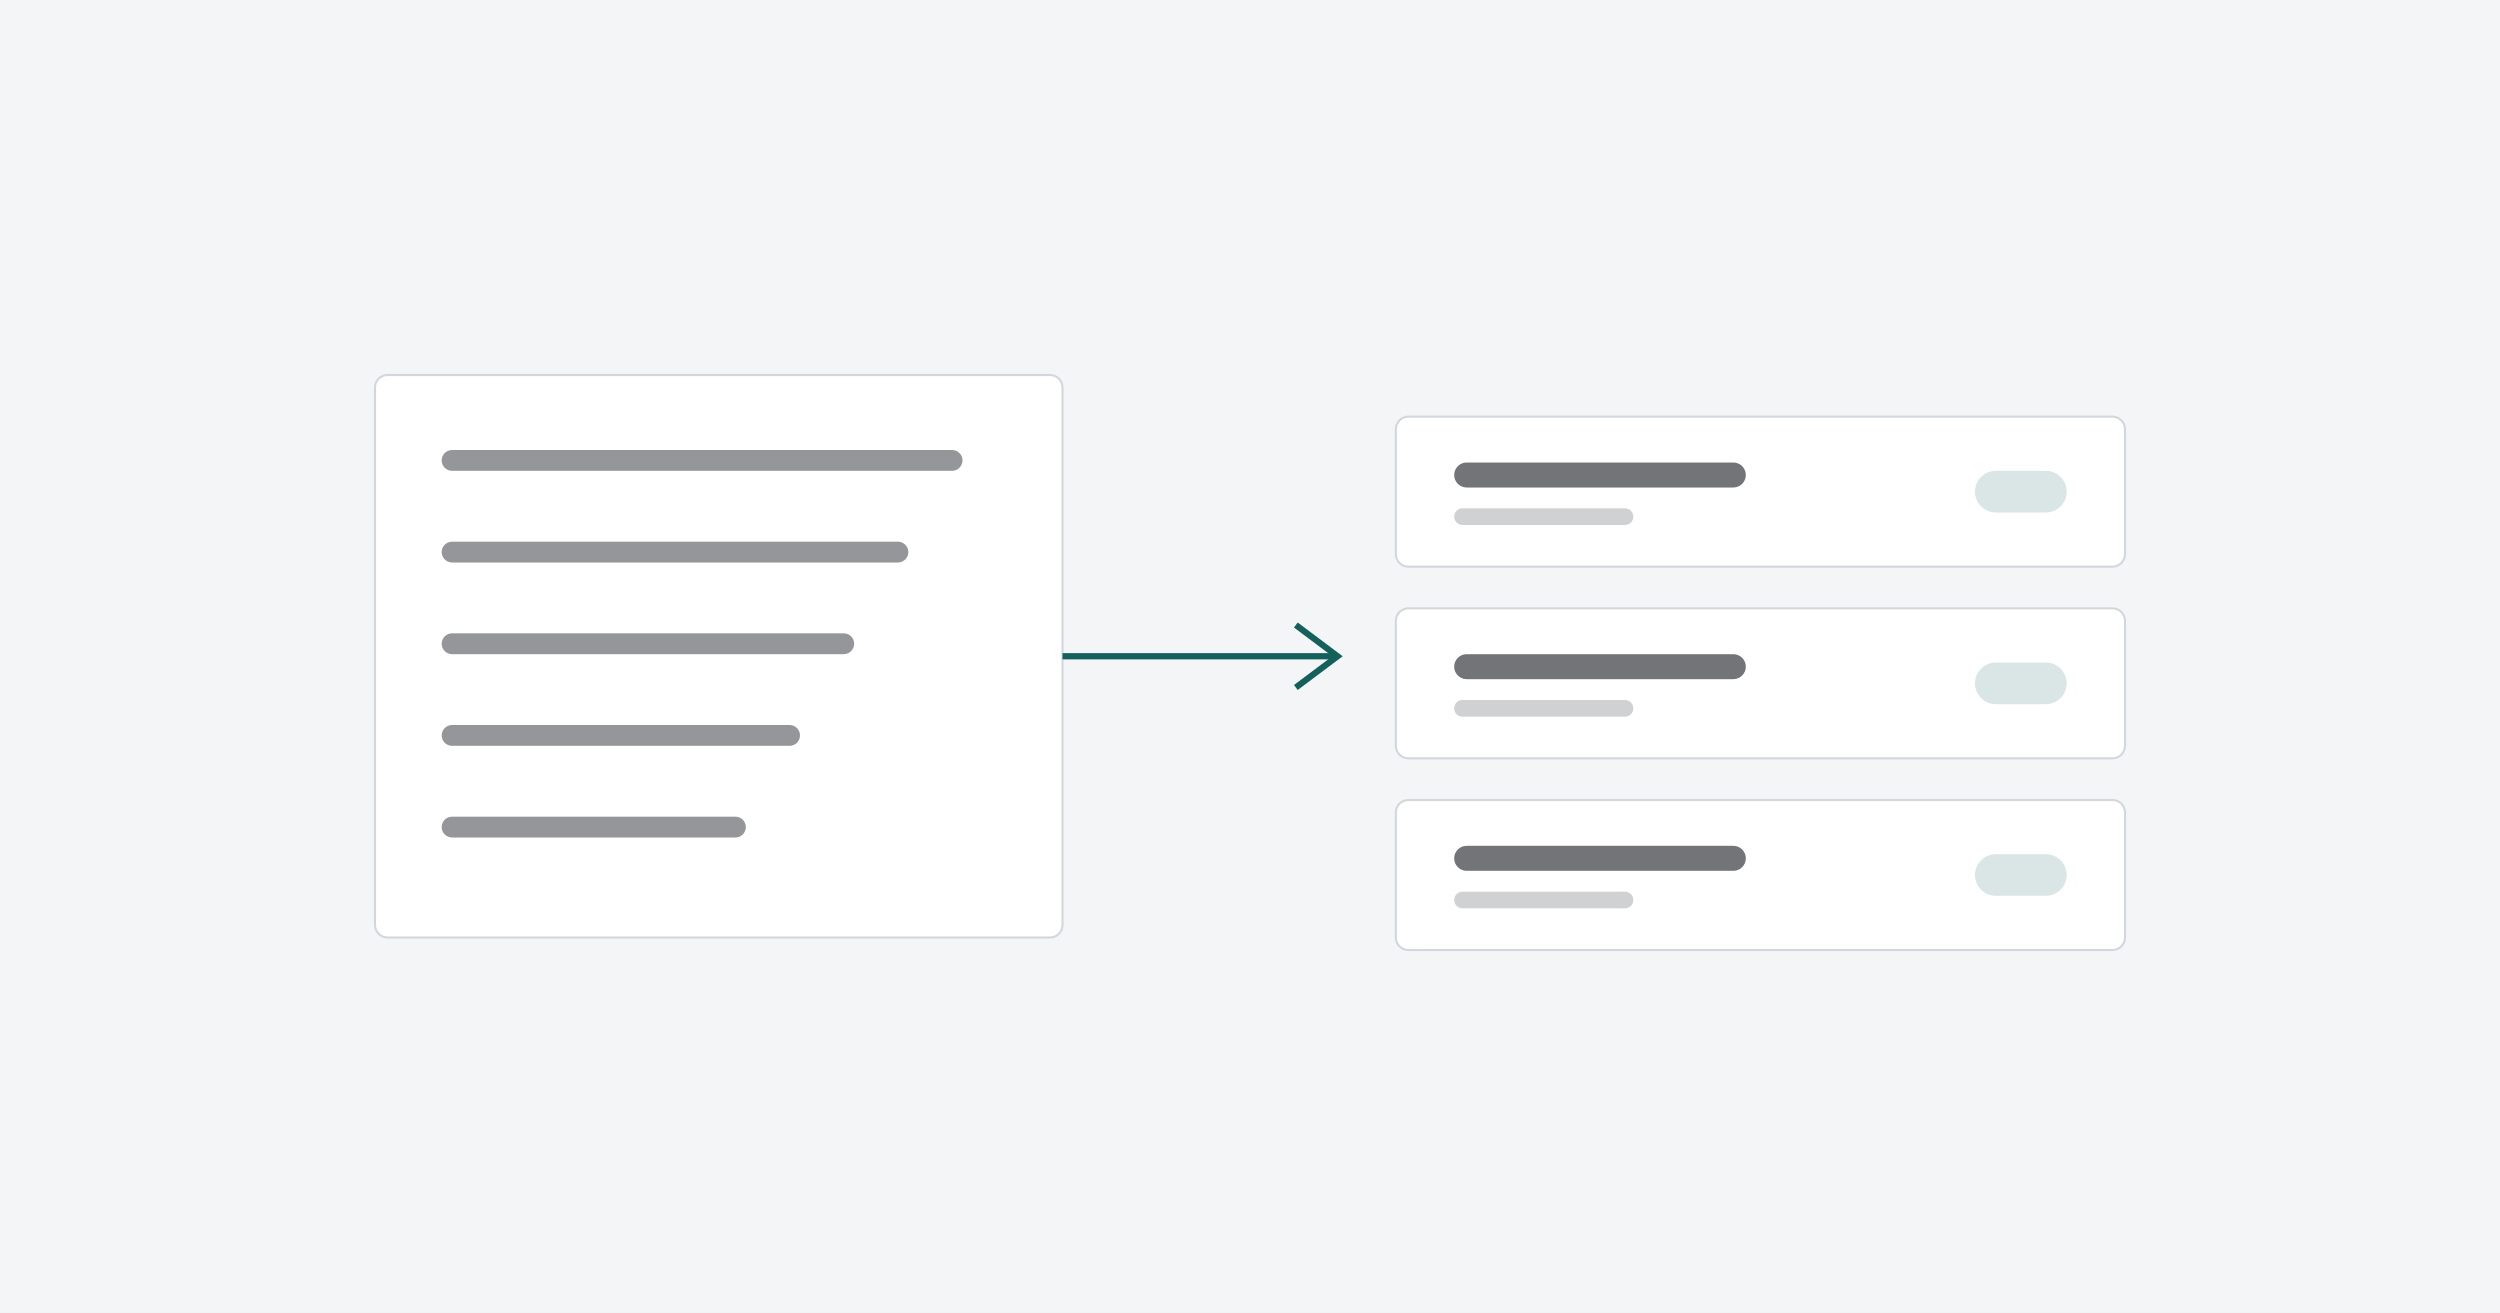
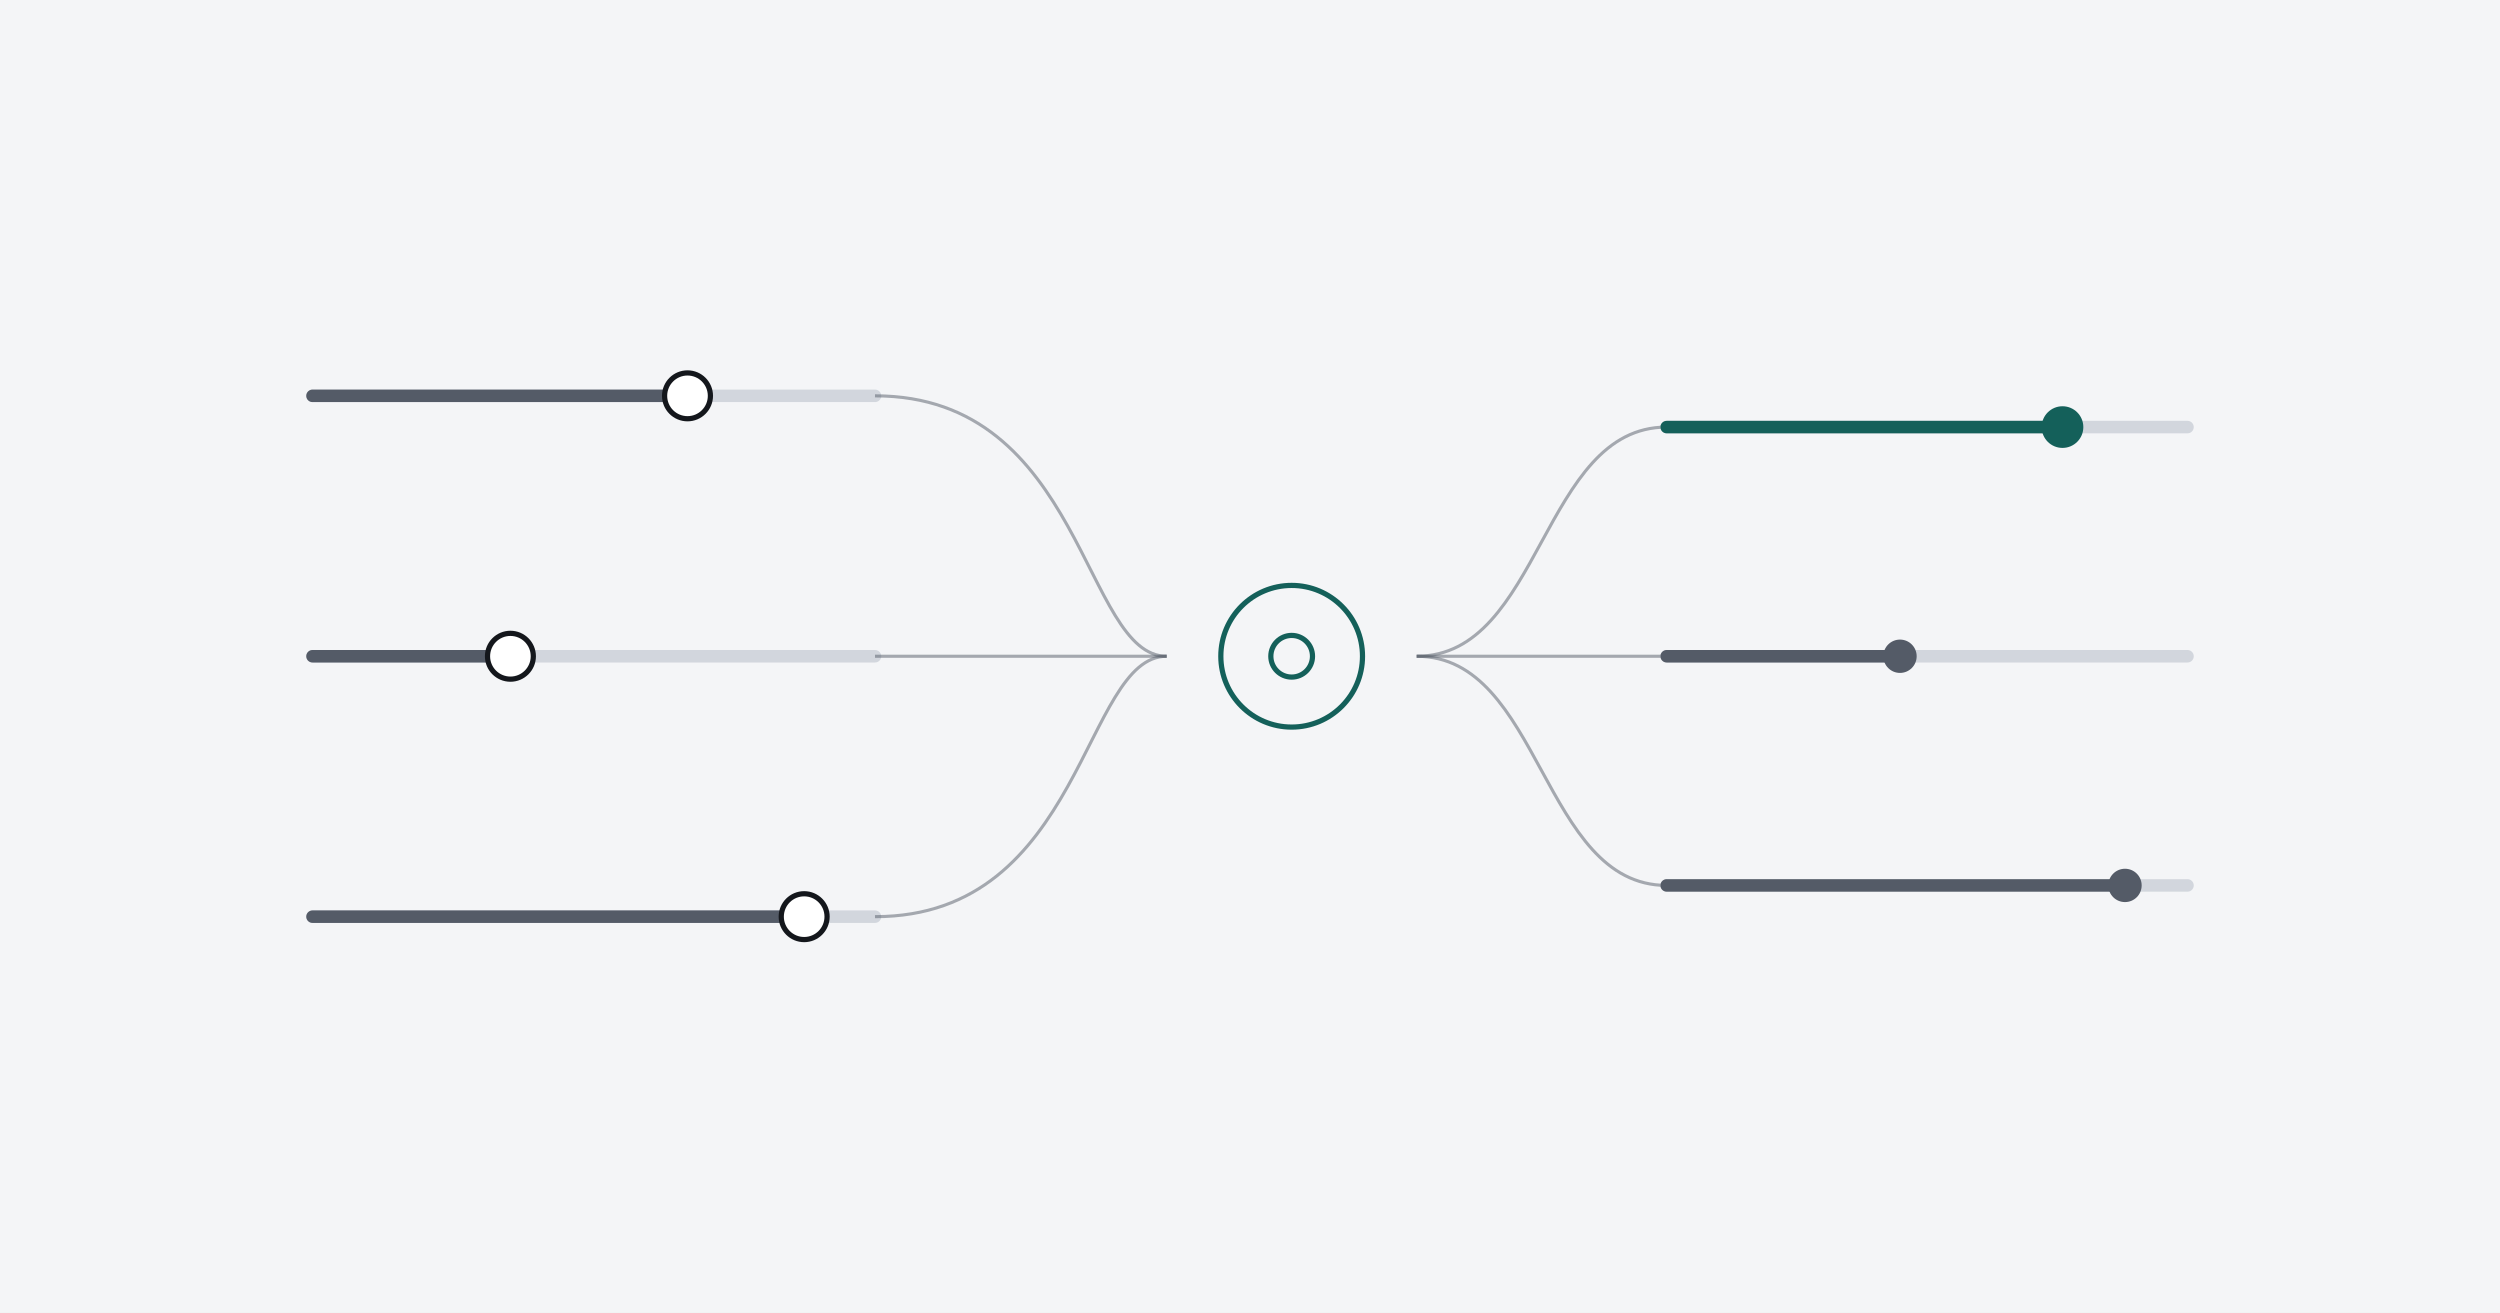
- <svg xmlns="http://www.w3.org/2000/svg" viewBox="0 0 1200 630" width="1200" height="630" role="img">
-   <rect width="1200" height="630" fill="#f4f5f7" />
-   <rect x="180" y="180" width="330" height="270" rx="6" fill="#ffffff" stroke="#d2d6dd" />
-   <rect x="212" y="216" width="250" height="10" rx="5" fill="#14171c" opacity="0.45" />
-   <rect x="212" y="260" width="224" height="10" rx="5" fill="#14171c" opacity="0.45" />
-   <rect x="212" y="304" width="198" height="10" rx="5" fill="#14171c" opacity="0.45" />
-   <rect x="212" y="348" width="172" height="10" rx="5" fill="#14171c" opacity="0.45" />
-   <rect x="212" y="392" width="146" height="10" rx="5" fill="#14171c" opacity="0.45" />
-   <path d="M510 315 L640 315" stroke="#14605a" stroke-width="3" />
-   <path d="M622 300 L642 315 L622 330" fill="none" stroke="#14605a" stroke-width="3" />
-   <rect x="670" y="200" width="350" height="72" rx="6" fill="#ffffff" stroke="#d2d6dd" />
-   <rect x="698" y="222" width="140" height="12" rx="6" fill="#14171c" opacity="0.6" />
-   <rect x="698" y="244" width="86" height="8" rx="4" fill="#14171c" opacity="0.2" />
-   <rect x="948" y="226" width="44" height="20" rx="10" fill="#14605a" opacity="0.16" />
-   <rect x="670" y="292" width="350" height="72" rx="6" fill="#ffffff" stroke="#d2d6dd" />
-   <rect x="698" y="314" width="140" height="12" rx="6" fill="#14171c" opacity="0.6" />
-   <rect x="698" y="336" width="86" height="8" rx="4" fill="#14171c" opacity="0.2" />
-   <rect x="948" y="318" width="44" height="20" rx="10" fill="#14605a" opacity="0.16" />
-   <rect x="670" y="384" width="350" height="72" rx="6" fill="#ffffff" stroke="#d2d6dd" />
-   <rect x="698" y="406" width="140" height="12" rx="6" fill="#14171c" opacity="0.6" />
-   <rect x="698" y="428" width="86" height="8" rx="4" fill="#14171c" opacity="0.2" />
-   <rect x="948" y="410" width="44" height="20" rx="10" fill="#14605a" opacity="0.16" />
+ <svg xmlns="http://www.w3.org/2000/svg" viewBox="0 0 1200 630" width="1200" height="630" role="img" aria-label="Three constraints entered on the left resolving through a decision point into a set of chosen tools">
+   <style>
+     .ground { fill: #f4f5f7 }
+     .track  { stroke: #d2d6dd; stroke-width: 6; stroke-linecap: round }
+     .fill   { stroke: #545b67; stroke-width: 6; stroke-linecap: round }
+     .knob   { fill: #ffffff; stroke: #14171c; stroke-width: 2.5 }
+     .wire   { fill: none; stroke: #545b67; stroke-width: 1.5; opacity: .5 }
+     .core   { fill: none; stroke: #14605a; stroke-width: 2.5 }
+     .pick   { stroke: #14605a; stroke-width: 6; stroke-linecap: round }
+     .lead   { fill: #14605a }
+     .mark   { fill: #545b67 }
+ 
+     /* The wires carry the constraints into the decision; drawing them once is
+        the whole story, and the core holds a slow pulse afterwards. */
+     .wire { stroke-dasharray: 340; animation: feed 1.2s cubic-bezier(.16,1,.3,1) both }
+     .core { animation: hold 4.5s ease-in-out infinite; transform-origin: 620px 315px }
+     @keyframes feed { from { stroke-dashoffset: 340 } to { stroke-dashoffset: 0 } }
+     @keyframes hold { 0%,100% { opacity: 1; transform: scale(1) } 50% { opacity: .5; transform: scale(1.08) } }
+     @media (prefers-reduced-motion: reduce) { .wire, .core { animation: none } }
+   </style>
+   <rect class="ground" width="1200" height="630" />
+   <g>
+     <line class="track" x1="150" y1="190" x2="420" y2="190" />
+     <line class="fill" x1="150" y1="190" x2="330" y2="190" />
+     <circle class="knob" cx="330" cy="190" r="11" />
+     <line class="track" x1="150" y1="315" x2="420" y2="315" />
+     <line class="fill" x1="150" y1="315" x2="245" y2="315" />
+     <circle class="knob" cx="245" cy="315" r="11" />
+     <line class="track" x1="150" y1="440" x2="420" y2="440" />
+     <line class="fill" x1="150" y1="440" x2="386" y2="440" />
+     <circle class="knob" cx="386" cy="440" r="11" />
+   </g>
+   <path class="wire" d="M420 190 C520 190 520 315 560 315" />
+   <path class="wire" d="M420 315 H560" />
+   <path class="wire" d="M420 440 C520 440 520 315 560 315" />
+   <circle class="core" cx="620" cy="315" r="34" />
+   <circle class="core" cx="620" cy="315" r="10" fill="#14605a" stroke="none" />
+   <path class="wire" d="M680 315 C740 315 740 205 800 205" />
+   <path class="wire" d="M680 315 H800" />
+   <path class="wire" d="M680 315 C740 315 740 425 800 425" />
+   <g>
+     <line class="track" x1="800" y1="205" x2="1050" y2="205" />
+     <line class="pick" x1="800" y1="205" x2="990" y2="205" />
+     <circle class="lead" cx="990" cy="205" r="10" />
+     <line class="track" x1="800" y1="315" x2="1050" y2="315" />
+     <line class="fill" x1="800" y1="315" x2="912" y2="315" />
+     <circle class="mark" cx="912" cy="315" r="8" />
+     <line class="track" x1="800" y1="425" x2="1050" y2="425" />
+     <line class="fill" x1="800" y1="425" x2="1020" y2="425" />
+     <circle class="mark" cx="1020" cy="425" r="8" />
+   </g>
</svg>
